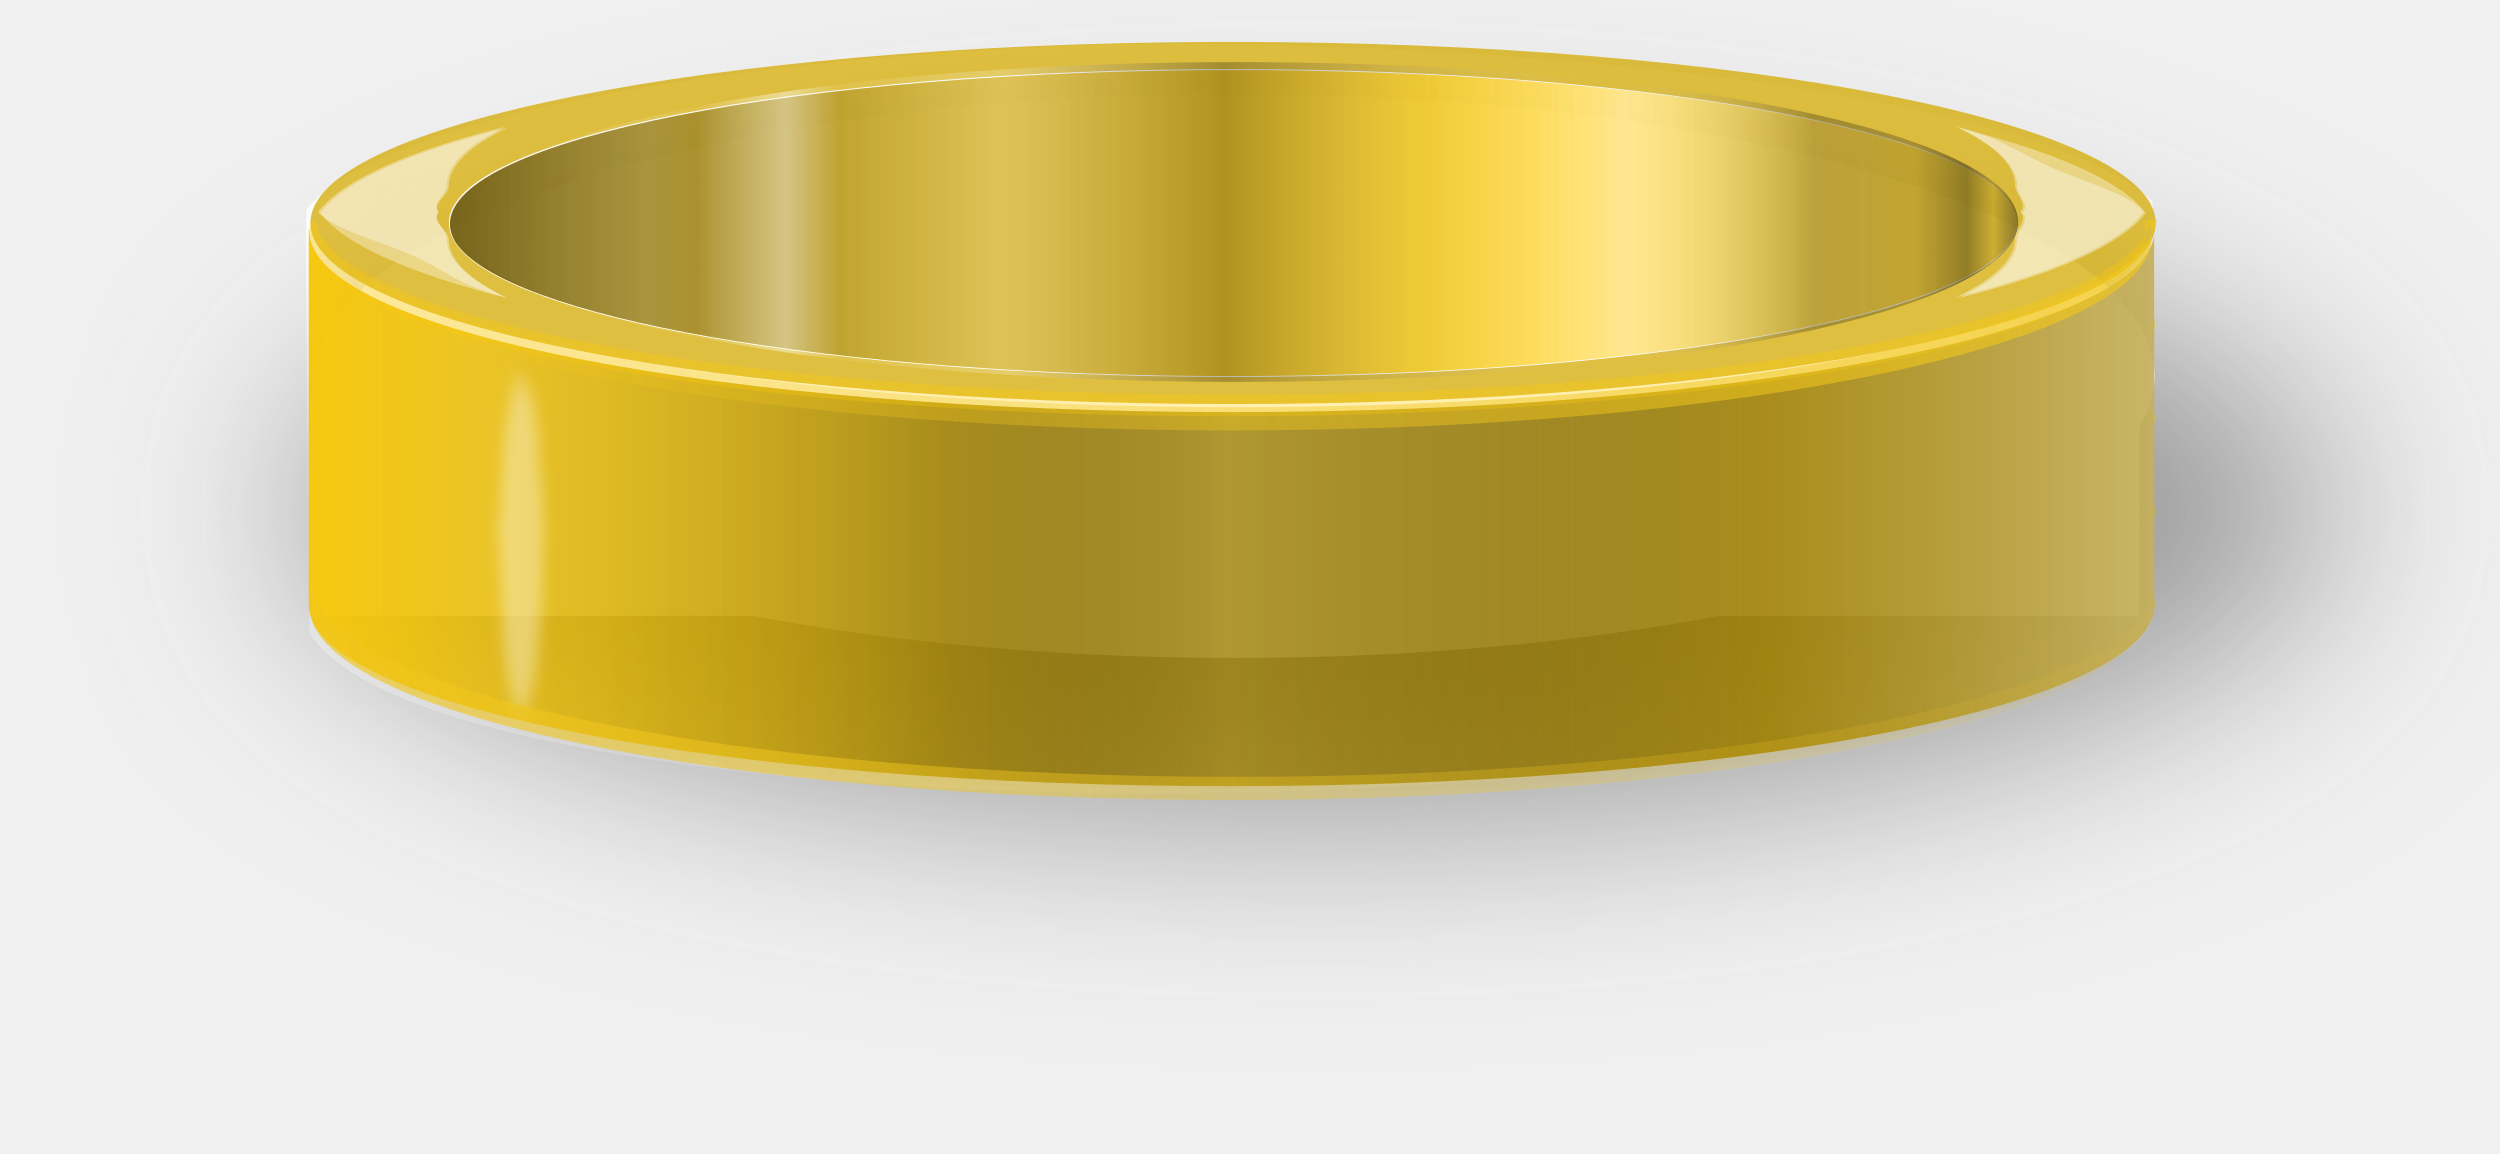
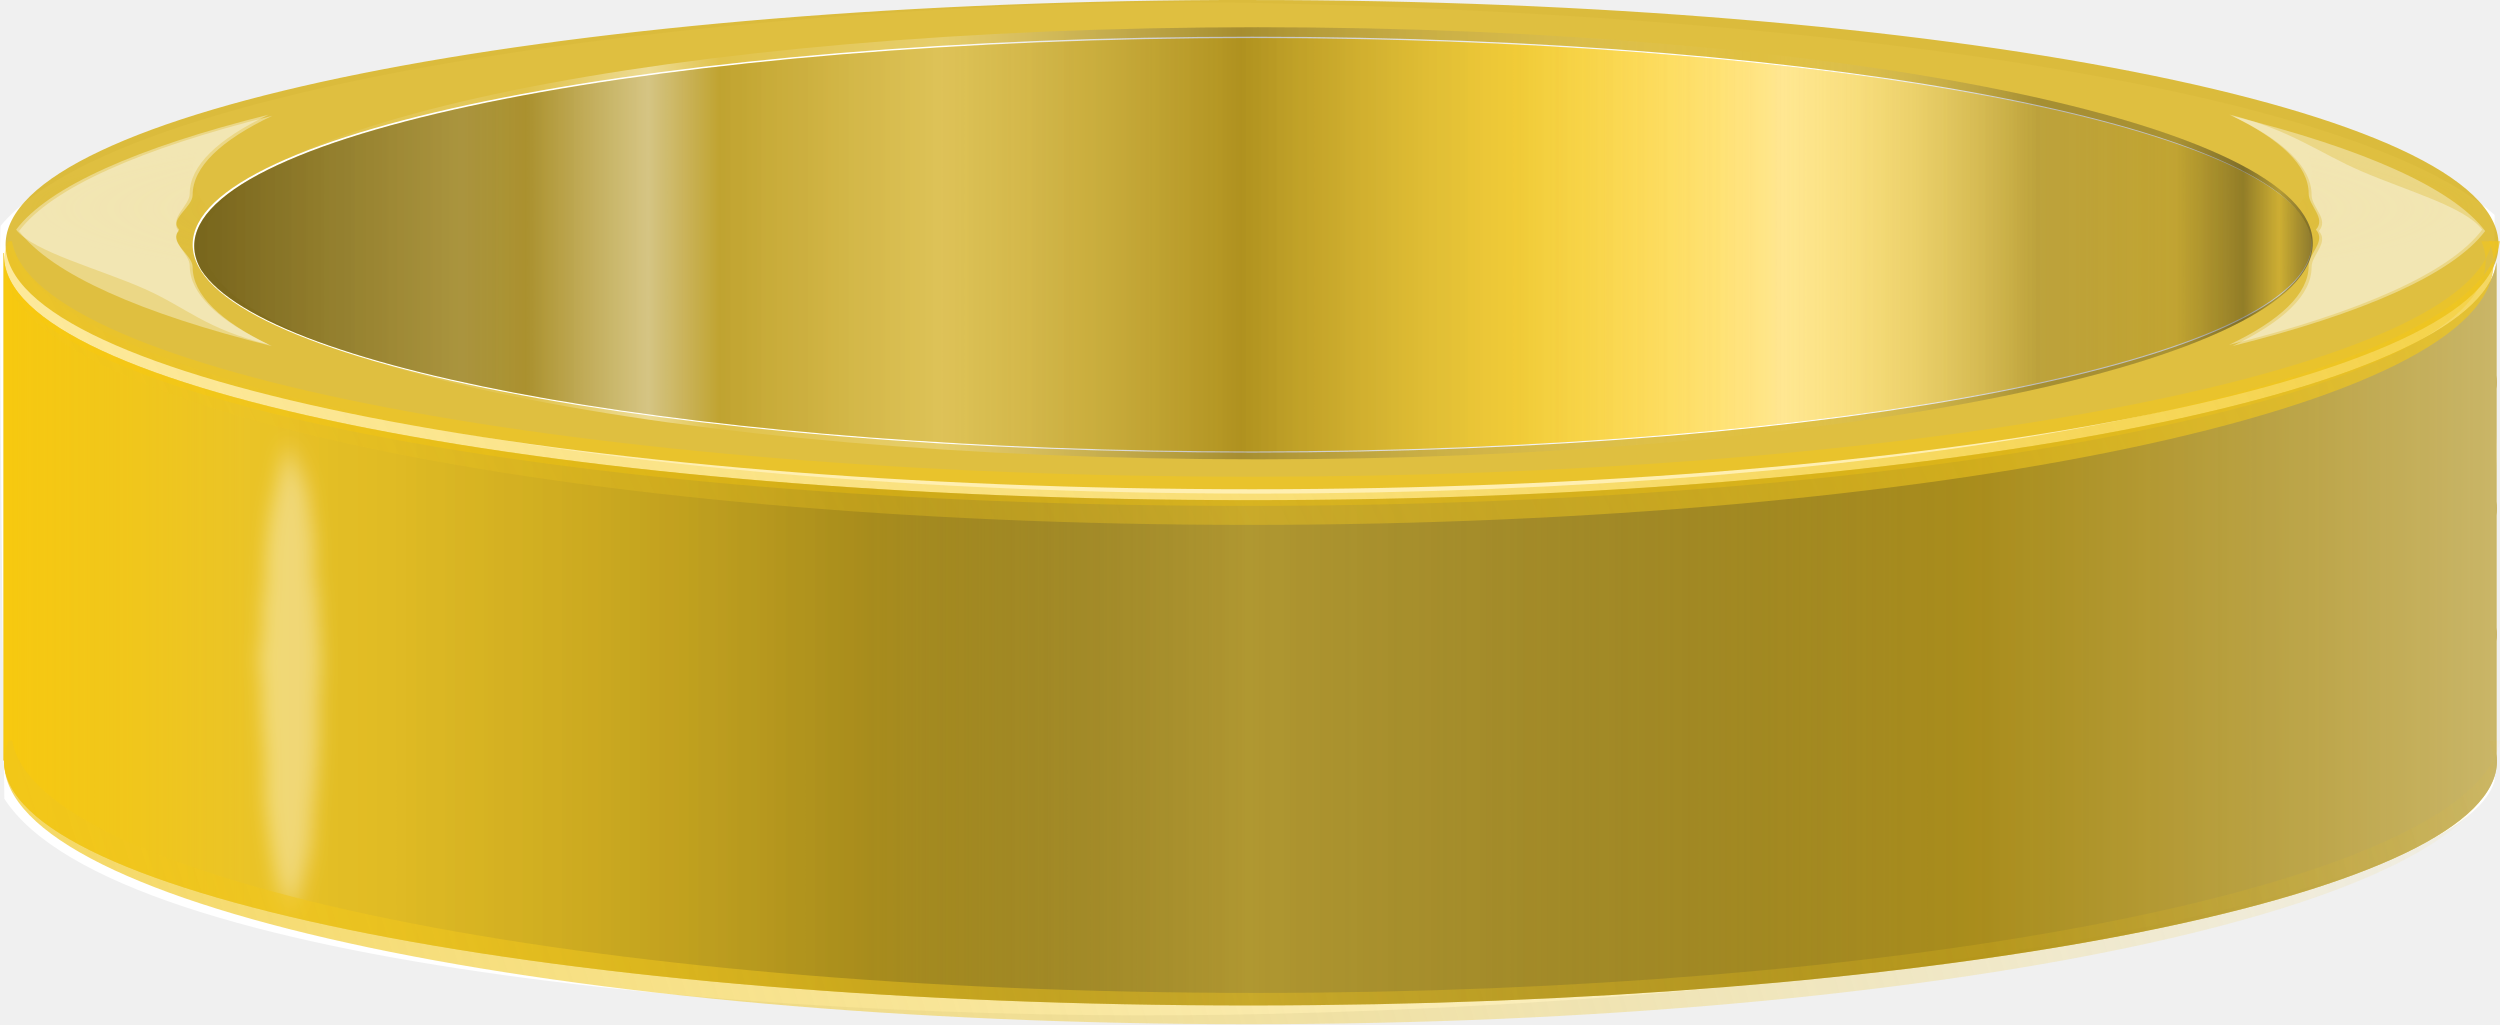
- <svg xmlns="http://www.w3.org/2000/svg" xmlns:xlink="http://www.w3.org/1999/xlink" id="svg51142" viewBox="0 0 937.21 432.34" version="1.0">
+ <svg xmlns="http://www.w3.org/2000/svg" xmlns:xlink="http://www.w3.org/1999/xlink" id="svg51142" viewBox="0 0 256 104.878" version="1.0" width="256" height="104.878">
  <defs id="defs51144">
    <linearGradient id="linearGradient4006">
      <stop id="stop4008" stop-color="#f0c61d" offset="0" />
      <stop id="stop4010" stop-color="#f0c61d" stop-opacity="0" offset="1" />
    </linearGradient>
-     <filter id="filter37651" y="-.081" width="1.653" x="-.326" height="1.161">
+     <filter id="filter37651" y="-0.081" width="1.653" x="-0.326" height="1.161">
      <feGaussianBlur id="feGaussianBlur37653" stdDeviation="4.831" />
    </filter>
-     <filter id="filter55707" y="-.41" width="1.248" x="-.124" height="1.819">
+     <filter id="filter55707" y="-0.41" width="1.248" x="-0.124" height="1.819">
      <feGaussianBlur id="feGaussianBlur55709" stdDeviation="39.504" />
    </filter>
-     <linearGradient id="linearGradient2738" y2="55.115" gradientUnits="userSpaceOnUse" y1="55.115" x2="-305.8" x1="-990.48">
+     <linearGradient id="linearGradient2738" y2="55.115" gradientUnits="userSpaceOnUse" y1="55.115" x2="-305.8" x1="-990.48" gradientTransform="matrix(0.85496,0,0,0.82048,1018,38)">
      <stop id="stop49128" stop-color="#fff" stop-opacity="0" offset="0" />
      <stop id="stop49144" stop-color="#fff" stop-opacity=".134" offset=".123" />
      <stop id="stop49146" stop-color="#fff" stop-opacity=".06" offset=".153" />
      <stop id="stop49148" stop-color="#fff" stop-opacity=".442" offset=".211" />
      <stop id="stop49136" stop-color="#fff" stop-opacity=".06" offset=".245" />
      <stop id="stop49138" stop-color="#fff" stop-opacity=".23" offset=".35" />
      <stop id="stop49140" stop-color="#090504" stop-opacity=".267" offset=".492" />
      <stop id="stop49142" stop-color="#fff" stop-opacity="0" offset=".739" />
      <stop id="stop49154" stop-color="#10100e" stop-opacity=".277" offset=".869" />
      <stop id="stop49156" stop-color="#0f0f0e" stop-opacity=".258" offset=".935" />
      <stop id="stop49158" stop-color="#0e0f0e" stop-opacity=".452" offset=".967" />
      <stop id="stop49160" stop-color="#0e0f0e" stop-opacity=".207" offset=".984" />
      <stop id="stop49162" stop-color="#0e0f0e" stop-opacity=".203" offset=".984" />
      <stop id="stop49164" stop-color="#1e1f1f" stop-opacity=".512" offset="1" />
      <stop id="stop49130" stop-color="#4d4d4f" stop-opacity=".512" offset="1" />
    </linearGradient>
-     <linearGradient id="linearGradient2291" x1="-1005.2" xlink:href="#linearGradient4006" gradientUnits="userSpaceOnUse" y1="343.76" gradientTransform="matrix(1.0031 0 0 1.072 857.71 156.53)" x2="-18.991" y2="8.937" />
-     <linearGradient id="linearGradient2294" x1="205.6" xlink:href="#linearGradient4006" gradientUnits="userSpaceOnUse" y1="-201.73" gradientTransform="matrix(1.0031 0 0 1.072 857.71 17.978)" x2="-807.4" y2="322.97" />
-     <linearGradient id="linearGradient2304" x1="-657.81" gradientUnits="userSpaceOnUse" y1="120.47" gradientTransform="translate(826.5 -36.844)" x2="-70.281" y2="120.47">
+     <linearGradient id="linearGradient2291" x1="-1005.2" xlink:href="#linearGradient4006" gradientUnits="userSpaceOnUse" y1="343.76" gradientTransform="matrix(1.0031,0,0,1.072,857.71,156.53)" x2="-18.991" y2="8.937" />
+     <linearGradient id="linearGradient2294" x1="205.6" xlink:href="#linearGradient4006" gradientUnits="userSpaceOnUse" y1="-201.73" gradientTransform="matrix(1.0031,0,0,1.072,857.71,17.978)" x2="-807.4" y2="322.97" />
+     <linearGradient id="linearGradient2304" x1="-657.81" gradientUnits="userSpaceOnUse" y1="120.47" gradientTransform="translate(826.5,-36.844)" x2="-70.281" y2="120.47">
      <stop id="stop49112" stop-opacity=".705" offset="0" />
      <stop id="stop49116" stop-color="#fc0" stop-opacity=".373" offset=".625" />
      <stop id="stop49114" stop-color="#fffafa" stop-opacity=".576" offset=".75" />
      <stop id="stop49108" stop-color="#fc0" stop-opacity="0" offset="1" />
    </linearGradient>
-     <radialGradient id="radialGradient2310" gradientUnits="userSpaceOnUse" cy="110.42" cx="-364.27" gradientTransform="matrix(1 0 0 .093392 826.5 63.266)" r="342.14">
+     <radialGradient id="radialGradient2310" gradientUnits="userSpaceOnUse" cy="110.42" cx="-364.27" gradientTransform="matrix(1,0,0,0.093392,826.5,63.266)" r="342.14">
      <stop id="stop32574" stop-color="#fefefe" offset="0" />
      <stop id="stop32586" stop-color="#e9d47f" stop-opacity=".498" offset=".5" />
      <stop id="stop32576" stop-color="#d4aa00" stop-opacity="0" offset="1" />
    </radialGradient>
-     <linearGradient id="linearGradient2314" x1="-710.72" gradientUnits="userSpaceOnUse" y1="227.17" gradientTransform="translate(826.5 -36.844)" x2="-18.844" y2="227.17">
+     <linearGradient id="linearGradient2314" x1="-710.72" gradientUnits="userSpaceOnUse" y1="227.17" gradientTransform="translate(826.5,-36.844)" x2="-18.844" y2="227.17">
      <stop id="stop29901" stop-color="#fc0" offset="0" />
      <stop id="stop29903" stop-color="#fc0" stop-opacity=".498" offset=".097" />
      <stop id="stop29905" stop-color="#806601" stop-opacity=".745" offset=".343" />
      <stop id="stop29913" stop-color="#040200" stop-opacity=".281" offset=".499" />
      <stop id="stop29915" stop-color="#806601" stop-opacity=".745" offset=".79" />
      <stop id="stop29917" stop-color="#bfb17e" stop-opacity=".867" offset="1" />
      <stop id="stop29919" stop-color="#fc0" offset="1" />
    </linearGradient>
  </defs>
-   <g id="layer3">
-     <g id="g2529" fill-rule="evenodd">
-       <path id="path5774" fill="#fff" d="m116 237.34c30.89 47.77 221.96 62.93 351.95 59.7 181.97-4.53 330.77-34.18 339.05-64.7v-157c-36.89-32.649-168.59-54.85-341.99-58.77-108.81-2.481-311.81 16.015-350.01 61.765-0.79 0.607 1 159 1 159z" />
-       <path id="path54686" style="color:#000000" d="m754.29 296.65a382.86 115.71 0 1 1 -765.72 0 382.86 115.71 0 1 1 765.72 0z" transform="translate(121.94 -105.72)" filter="url(#filter55707)" fill="#999" />
-       <path id="path55711" style="color:#000000" transform="matrix(.89925 0 0 .91358 129.36 -130.08)" fill="#fff" d="m754.29 296.65a382.86 115.71 0 1 1 -765.72 0 382.86 115.71 0 1 1 765.72 0z" />
-       <rect id="rect56686" style="color:#000000" height="81.361" width="685.71" y="149.5" x="116.23" fill="#fff" />
-       <path id="path27744" opacity=".754" style="color:#000000" fill="#fc0" d="m462.66 26.281c-162.29 0-293.97 25.837-293.97 57.688 0 2.228 0.65 4.43 1.9 6.593 0.02 0.021 0.02 0.043 0.04 0.063 18.4 28.385 141.98 50.345 291.59 50.345 162.28 0 294-25.84 294-57.689 0-1.99-0.5-3.967-1.5-5.906-0.14-0.265-0.31-0.517-0.47-0.781-18.48-28.367-142.05-50.313-291.59-50.313z" />
-       <path id="path27746" opacity=".754" style="color:#000000" fill="#d4aa00" d="m115.78 85.937v140.81h0.13v0.09c0 37.47 154.95 67.88 345.87 67.88 5.97 0 11.89-0.04 17.78-0.1 182.67-1.81 328.1-31.48 328.1-67.78 0-0.31-0.01-0.65-0.03-0.97-0.02-0.31-0.05-0.62-0.1-0.93v-31.35c0.08-0.58 0.13-1.16 0.13-1.75 0-0.63-0.04-1.27-0.13-1.9v-31.25c0.09-0.62 0.13-1.23 0.13-1.85 0-0.31-0.01-0.65-0.03-0.97-0.02-0.31-0.05-0.62-0.1-0.93v-31.35c0.08-0.58 0.13-1.16 0.13-1.75 0-0.63-0.04-1.27-0.13-1.9v-31.44c-5.13 36.59-158.06 66-345.75 66-190.92 0-345.87-30.4-345.87-67.875 0-0.226-0.01-0.462 0-0.688h-0.13z" />
-       <path id="path28873" opacity=".754" style="color:#000000" fill="url(#linearGradient2314)" d="m115.78 85.937v140.81h0.13v0.09c0 37.47 154.95 67.88 345.87 67.88 5.97 0 11.89-0.04 17.78-0.1 182.67-1.81 328.1-31.48 328.1-67.78 0-0.31-0.01-0.65-0.03-0.97-0.02-0.31-0.05-0.62-0.1-0.93v-31.35c0.08-0.58 0.13-1.16 0.13-1.75 0-0.63-0.04-1.27-0.13-1.9v-31.25c0.09-0.62 0.13-1.23 0.13-1.85 0-0.31-0.01-0.65-0.03-0.97-0.02-0.31-0.05-0.62-0.1-0.93v-31.35c0.08-0.58 0.13-1.16 0.13-1.75 0-0.63-0.04-1.27-0.13-1.9v-31.44c-5.13 36.59-158.06 66-345.75 66-190.92 0-345.87-30.4-345.87-67.875 0-0.226-0.01-0.462 0-0.688h-0.13z" />
-       <path id="path31506" opacity=".75" style="color:#000000" fill="#d4aa00" d="m453.3 15.72c-186.8 0.93-336.95 30.99-336.95 67.875 0 37.475 154.96 67.875 345.88 67.875s345.87-30.4 345.87-67.875c0-37.471-154.95-67.875-345.87-67.875-2.98 0-5.96-0.014-8.93 0zm8.93 10.175c162.28 0 294 25.85 294 57.7 0 31.855-131.72 57.705-294 57.705-162.29 0-293.98-25.85-293.98-57.705 0-31.85 131.69-57.7 293.98-57.7z" />
-       <path id="path27748" opacity=".75" style="color:#000000" fill="url(#radialGradient2310)" d="m190.34 41.625c-36.39 9.074-61.25 20.022-70.25 31.969 8.99 11.937 33.81 22.87 70.16 31.936-14.16-6.758-22-14.179-22-21.936 0-3.407 1.52-6.755 4.41-10-2.89-3.245-4.41-6.594-4.41-10 0-7.775 7.87-15.198 22.09-21.969zm543.82 0.031c14.21 6.769 22.06 14.167 22.06 21.938 0 3.407-1.52 6.754-4.41 10 2.89 3.246 4.41 6.592 4.41 10 0 7.744-7.79 15.157-21.91 21.906 36.31-9.064 61.09-19.978 70.07-31.906-8.99-11.944-33.84-22.868-70.22-31.938z" />
-       <path id="path32588" opacity=".37" style="color:#000000" fill="#fff" d="m190.34 47.849c-36.39 9.075-61.25 20.022-70.25 31.969 8.99 11.937 33.81 22.872 70.16 31.942-14.16-6.76-22-14.185-22-21.942 0-3.407-6.75-6.755-3.86-10-2.89-3.245 3.86-6.593 3.86-10 0-7.775 7.87-15.198 22.09-21.969zm543.82 0.031c14.21 6.769 22.06 14.167 22.06 21.938 0 3.407 4.91 6.754 2.02 10 2.89 3.246-2.02 6.592-2.02 10 0 7.744-7.79 15.152-21.91 21.902 36.31-9.06 61.09-19.974 70.07-31.902-8.99-11.944-33.84-22.867-70.22-31.938z" />
-       <path id="path33559" opacity=".37" style="color:#000000" fill="#fff" d="m733.31 111.41c36.4-9.08 61.26-20.025 70.25-31.971-4.78-6.36-20.49-10.598-33.62-16.257-11.51-4.963-19.55-11.444-36.53-15.681 14.16 6.759 22 14.18 22 21.938 0 3.407 4.91 6.755 2.02 10 2.89 3.245-2.02 6.593-2.02 10 0 7.775-7.87 15.201-22.1 21.971zm-543.81-0.03c-14.21-6.77-22.06-14.17-22.06-21.941 0-3.408-5.83-6.754-2.94-10-2.89-3.246 2.94-6.593 2.94-10 0-7.744 7.79-15.157 21.9-21.906-36.3 9.063-61.09 19.977-70.06 31.906 4.58 6.085 23.38 10.987 35.62 16.433 11.79 5.238 16.75 11.058 34.6 15.508z" />
-       <path id="path33561" opacity=".37" style="color:#000000" d="m-973.21 322.84c0 0.81-0.9-0.16-0.91 0.65 0 0.82 0.67 1.1 0.65 1.91-0.01 0.82-1.7 2.12-1.72 2.93s0.22 1.09 0.19 1.9c-0.02 0.81 0.37 1.71 0.34 2.52-0.03 0.82 1.14 2.1 1.1 2.9-0.04 0.82-1.99 2.85-2.03 3.66-0.05 0.82 1.66 3.37 1.61 4.17-0.05 0.82-0.98-0.72-1.04 0.09-0.05 0.81 0.29 0.75 0.23 1.56-0.07 0.81-0.74 1.49-0.81 2.3s0.15 3.07 0.07 3.87c-0.08 0.82-0.47 1.09-0.56 1.89-0.08 0.82-0.43 0.67-0.52 1.47-0.1 0.82 1.18 3.45 1.08 4.24-0.11 0.82-0.36-2.1-0.48-1.3-0.11 0.81-2.33 2.91-2.45 3.7-0.13 0.81 0.37 2.22 0.23 3.01-0.13 0.81 1.83 1.32 1.68 2.11-0.15 0.81-0.65 0.69-0.81 1.48-0.16 0.81-2.44 2.44-2.61 3.22-0.18 0.81 2.76 1.6 2.57 2.37-0.19 0.81-1.98 2.16-2.19 2.92-0.22 0.81-1 0.62-1.23 1.38-0.24 0.8-1.13 2.89-1.38 3.63-0.28 0.8-0.12 2.04-0.41 2.76-0.31 0.8-2.27 2.01-2.59 2.7-0.37 0.79 1.53 0.35 1.15 1-0.45 0.77-1.31 2.55-1.78 3.13-0.58 0.7-1.18 0.12-1.78 0.52-0.74 0.5-2.35-0.09-3.12-0.09s-0.53 2.84-1.28 2.34c-0.6-0.41-0.53-5.07-1.1-5.78-0.47-0.58-2.83 0.33-3.28-0.43-0.38-0.66 1.22-2.21 0.85-2.99-0.32-0.7-2.96 2.38-3.28 1.58-0.28-0.72 1.94-4.16 1.67-4.96-0.25-0.74-1.38-1.82-1.63-2.62-0.22-0.75-0.62-1.71-0.84-2.52-0.2-0.77-0.68-0.64-0.88-1.45-0.2-0.77 0.55-1.65 0.4-2.46-0.2-0.78-1.1-1.65-1.2-2.47-0.2-0.78-0.2-2.91-0.3-3.72-0.2-0.79-0.1 1.2-0.2 0.39-0.1-0.79-0.9-5.28-1.1-6.1-0.1-0.79-0.2 0.36-0.3-0.45-0.2-0.8-0.8-0.17-1-0.99-0.1-0.79 1.6-2.11 1.5-2.92-0.1-0.8-0.6-1.36-0.7-2.18-0.1-0.8-0.3-2.19-0.3-3-0.1-0.8 1.5-1.61 1.4-2.43-0.1-0.8-1.8-2.1-1.9-2.92 0-0.8 1.9-1.19 1.9-2.01-0.1-0.81-1.5-0.59-1.6-1.41 0-0.8-0.7-1.94-0.8-2.76 0-0.81 0.4-2.15 0.3-2.97 0-0.8 0.3-2.01 0.3-2.82s-1.2-1.55-1.2-2.37c0-0.81-0.7-1.54-0.7-2.36-0.1-0.81 0.7-1.1 0.7-1.92 0-0.81 1.1-2.16 1.1-2.98 0-0.81-1.7-2.97-1.7-3.79s0.6-1.71 0.6-2.52c0-0.82-2.5 0.25-2.5-0.56 0.1-0.82 0.4-1.78 0.4-2.59 0-0.82 0.4-2.29 0.4-3.1 0.1-0.82 2.4-1.82 2.4-2.63 0.1-0.82 1.1-1.48 1.2-2.29 0-0.81-2.8-3.88-2.8-4.68 0.1-0.82 1 1.33 1 0.52 0.1-0.82 0.9-1.38 1-2.18 0-0.82-1.7-2.53-1.6-3.33 0.1-0.82 1.9-2.52 2-3.32 0.1-0.82 2.3-0.88 2.3-1.68 0.1-0.82-1-2.23-0.9-3.03 0.1-0.82-2 0.96-1.9 0.16 0.1-0.82 0.8-3.2 0.9-4 0.1-0.82 0.8-1.59 0.9-2.39 0.2-0.81-0.3-3.06-0.2-3.85 0.1-0.82 0.5 0.54 0.7-0.25 0.1-0.81-0.9-2.51-0.7-3.29 0.1-0.82 1.5-0.57 1.6-1.35 0.2-0.82 0.1-2.49 0.3-3.27 0.2-0.81-0.5-2.32-0.3-3.09 0.2-0.81 1.21-0.86 1.42-1.63 0.21-0.8 1.38 0.26 1.61-0.5 0.24-0.8-0.55-3.51-0.29-4.25 0.27-0.8 2.82-2.61 3.11-3.33 0.31-0.8-1.69 0.18-1.36-0.51 0.37-0.79 1.2-2.72 1.58-3.38 0.45-0.76-0.99-2.7-0.52-3.27 0.57-0.71 2.53 0.97 3.13 0.56 0.74-0.5-0.64-0.16 0.13-0.16s4.91-0.79 5.65-0.29c0.6 0.4-0.66 0.82-0.08 1.53 0.46 0.58 1.37 1.11 1.82 1.87 0.39 0.66 0.02 2.33 0.39 3.11 0.33 0.7 1.53-0.77 1.85 0.03 0.29 0.72 2.51 3.36 2.78 4.16 0.25 0.74-0.64 1.12-0.4 1.93 0.23 0.75 1.55 1.49 1.77 2.3 0.2 0.76-1.38 2.3-1.18 3.11 0.19 0.77 0.79 0.68 0.97 1.49 0.17 0.78-0.25 1.49-0.08 2.3 0.15 0.78 2.12 0.69 2.27 1.5 0.14 0.79-0.05 2.59 0.09 3.4 0.13 0.79-1.51 1.47-1.38 2.29 0.12 0.79 1.31 2.46 1.43 3.28 0.11 0.79 0.05 0.68 0.16 1.5 0.1 0.79-0.84-0.01-0.74 0.8 0.1 0.8-0.87 4.97-0.78 5.79 0.08 0.8 1.86 0.08 1.94 0.9 0.08 0.8 1.01 0.71 1.08 1.52s0.36 3.25 0.43 4.07c0.06 0.8-1.89 3.17-1.83 3.99 0.05 0.8 1.24-0.44 1.29 0.38 0.05 0.8 1.02 4.01 1.07 4.83 0.04 0.8 1.5-1.28 1.54-0.46 0.03 0.81-1.8 1.75-1.77 2.57 0.03 0.81-0.5 2.99-0.48 3.81 0.03 0.8 0.65-0.49 0.67 0.33 0.02 0.81 1.53 3.68 1.54 4.5 0.01 0.81-1.53 1.26-1.52 2.08 0 0.81-2.1 2.7-2.1 3.51l2.94 0.06" transform="matrix(.51815 0 0 .88294 708.21 -78.963)" filter="url(#filter37651)" fill="#fff" />
-       <path id="path49102" opacity=".754" style="color:#000000" fill="url(#linearGradient2304)" d="m462.66 26.281c-162.29 0-293.97 25.837-293.97 57.688 0 2.228 0.65 4.43 1.9 6.593 0.02 0.021 0.02 0.043 0.04 0.063 18.4 28.385 141.98 50.345 291.59 50.345 162.28 0 294-25.84 294-57.689 0-1.99-0.5-3.967-1.5-5.906-0.14-0.265-0.31-0.517-0.47-0.781-18.48-28.367-142.05-50.313-291.59-50.313z" />
-       <path id="path49124" style="color:#000000" transform="matrix(.85496 0 0 .82048 1018 38)" fill="url(#linearGradient2738)" d="m-305.8 55.115a342.34 73.068 0 1 1 -684.68 0 342.34 73.068 0 1 1 684.68 0z" />
-       <path id="path3023" style="color:#000000" fill-opacity=".305" fill="#fc0" d="m117.05 82.654c-0.78 1.86-1.19 3.76-1.19 5.656 0 37.42 154.24 67.78 344.31 67.78s344.34-30.36 344.34-67.78c0-0.24-0.01-0.479-0.03-0.719-18.67 33.959-164.86 60.409-342.28 60.409-185.9 0-337.56-29.06-344.12-65.346h-1.03zm687.43 4.937c0.9-1.624 1.51-3.279 1.82-4.937h-2.97c0.68 1.632 1.07 3.274 1.15 4.937z" />
-       <path id="path4014" style="color:#000000" fill="url(#linearGradient2294)" d="m117.14 82.636c-0.78 1.993-1.19 4.03-1.19 6.063 0 40.111 154.72 72.661 345.37 72.661s345.4-32.55 345.4-72.661c0-0.257-0.02-0.513-0.04-0.77-18.73 36.401-165.36 64.751-343.33 64.751-186.46 0-338.59-31.15-345.17-70.044h-1.04zm689.54 5.293c0.9-1.741 1.52-3.516 1.82-5.293h-2.98c0.69 1.75 1.08 3.51 1.16 5.293z" />
-       <path id="path2290" style="color:#000000" fill="url(#linearGradient2291)" d="m117.14 221.18c-0.78 2-1.19 4.04-1.19 6.07 0 40.11 154.72 72.66 345.37 72.66s345.4-32.55 345.4-72.66c0-0.26-0.02-0.52-0.04-0.77-18.73 36.4-165.36 64.75-343.33 64.75-186.46 0-338.59-31.15-345.17-70.05h-1.04zm689.54 5.3c0.9-1.74 1.52-3.52 1.82-5.3h-2.98c0.69 1.75 1.08 3.52 1.16 5.3z" />
-     </g>
+   <g id="g966" transform="matrix(0.3690349,0,0,0.3690349,-42.36472,-5.798933)">
+     <path style="display:inline;fill:#ffffff;fill-rule:evenodd" d="m 116,237.34 c 30.89,47.77 221.96,62.93 351.95,59.7 181.97,-4.53 330.77,-34.18 339.05,-64.7 v -157 C 770.11,42.691 638.41,20.49 465.01,16.57 356.2,14.089 153.2,32.585 115,78.335 c -0.79,0.607 1,159 1,159 z" id="path5774" />
+     <path d="m 876.23,190.93 a 382.86,115.71 0 1 1 -765.72,0 382.86,115.71 0 1 1 765.72,0 z" style="color:#000000;display:none;fill:#999999;fill-rule:evenodd;filter:url(#filter55707)" id="path54686" />
+     <path d="m 807.655,140.934 a 344.287,105.71 0 1 1 -688.574,0 344.287,105.71 0 1 1 688.574,0 z" style="color:#000000;fill:#ffffff;fill-rule:evenodd;stroke-width:0.906" id="path55711" />
+     <rect x="116.23" y="149.5" width="685.71" height="81.361" style="color:#000000;fill:#ffffff;fill-rule:evenodd" id="rect56686" />
+     <path d="m 462.66,26.281 c -162.29,0 -293.97,25.837 -293.97,57.688 0,2.228 0.65,4.43 1.9,6.593 0.02,0.021 0.02,0.043 0.04,0.063 18.4,28.385 141.98,50.345 291.59,50.345 162.28,0 294,-25.84 294,-57.689 0,-1.99 -0.5,-3.967 -1.5,-5.906 -0.14,-0.265 -0.31,-0.517 -0.47,-0.781 C 735.77,48.227 612.2,26.281 462.66,26.281 Z" style="color:#000000;opacity:0.754;fill:#ffcc00;fill-rule:evenodd" id="path27744" />
+     <path d="m 115.78,85.937 v 140.81 h 0.13 v 0.09 c 0,37.47 154.95,67.88 345.87,67.88 5.97,0 11.89,-0.04 17.78,-0.1 182.67,-1.81 328.1,-31.48 328.1,-67.78 0,-0.31 -0.01,-0.65 -0.03,-0.97 -0.02,-0.31 -0.05,-0.62 -0.1,-0.93 v -31.35 c 0.08,-0.58 0.13,-1.16 0.13,-1.75 0,-0.63 -0.04,-1.27 -0.13,-1.9 v -31.25 c 0.09,-0.62 0.13,-1.23 0.13,-1.85 0,-0.31 -0.01,-0.65 -0.03,-0.97 -0.02,-0.31 -0.05,-0.62 -0.1,-0.93 v -31.35 c 0.08,-0.58 0.13,-1.16 0.13,-1.75 0,-0.63 -0.04,-1.27 -0.13,-1.9 v -31.44 c -5.13,36.59 -158.06,66 -345.75,66 -190.92,0 -345.87,-30.4 -345.87,-67.875 0,-0.226 -0.01,-0.462 0,-0.688 h -0.13 z" style="color:#000000;opacity:0.754;fill:#d4aa00;fill-rule:evenodd" id="path27746" />
+     <path d="m 115.78,85.937 v 140.81 h 0.13 v 0.09 c 0,37.47 154.95,67.88 345.87,67.88 5.97,0 11.89,-0.04 17.78,-0.1 182.67,-1.81 328.1,-31.48 328.1,-67.78 0,-0.31 -0.01,-0.65 -0.03,-0.97 -0.02,-0.31 -0.05,-0.62 -0.1,-0.93 v -31.35 c 0.08,-0.58 0.13,-1.16 0.13,-1.75 0,-0.63 -0.04,-1.27 -0.13,-1.9 v -31.25 c 0.09,-0.62 0.13,-1.23 0.13,-1.85 0,-0.31 -0.01,-0.65 -0.03,-0.97 -0.02,-0.31 -0.05,-0.62 -0.1,-0.93 v -31.35 c 0.08,-0.58 0.13,-1.16 0.13,-1.75 0,-0.63 -0.04,-1.27 -0.13,-1.9 v -31.44 c -5.13,36.59 -158.06,66 -345.75,66 -190.92,0 -345.87,-30.4 -345.87,-67.875 0,-0.226 -0.01,-0.462 0,-0.688 h -0.13 z" style="color:#000000;opacity:0.754;fill:url(#linearGradient2314);fill-rule:evenodd" id="path28873" />
+     <path d="m 453.3,15.72 c -186.8,0.93 -336.95,30.99 -336.95,67.875 0,37.475 154.96,67.875 345.88,67.875 190.92,0 345.87,-30.4 345.87,-67.875 0,-37.471 -154.95,-67.875 -345.87,-67.875 -2.98,0 -5.96,-0.014 -8.93,0 z m 8.93,10.175 c 162.28,0 294,25.85 294,57.7 0,31.855 -131.72,57.705 -294,57.705 -162.29,0 -293.98,-25.85 -293.98,-57.705 0,-31.85 131.69,-57.7 293.98,-57.7 z" style="color:#000000;opacity:0.75;fill:#d4aa00;fill-rule:evenodd" id="path31506" />
+     <path d="m 190.34,41.625 c -36.39,9.074 -61.25,20.022 -70.25,31.969 8.99,11.937 33.81,22.87 70.16,31.936 -14.16,-6.758 -22,-14.179 -22,-21.936 0,-3.407 1.52,-6.755 4.41,-10 -2.89,-3.245 -4.41,-6.594 -4.41,-10 0,-7.775 7.87,-15.198 22.09,-21.969 z m 543.82,0.031 c 14.21,6.769 22.06,14.167 22.06,21.938 0,3.407 -1.52,6.754 -4.41,10 2.89,3.246 4.41,6.592 4.41,10 0,7.744 -7.79,15.157 -21.91,21.906 C 770.62,96.436 795.4,85.522 804.38,73.594 795.39,61.65 770.54,50.726 734.16,41.656 Z" style="color:#000000;opacity:0.75;fill:url(#radialGradient2310);fill-rule:evenodd" id="path27748" />
+     <path d="m 190.34,47.849 c -36.39,9.075 -61.25,20.022 -70.25,31.969 8.99,11.937 33.81,22.872 70.16,31.942 -14.16,-6.76 -22,-14.185 -22,-21.942 0,-3.407 -6.75,-6.755 -3.86,-10 -2.89,-3.245 3.86,-6.593 3.86,-10 0,-7.775 7.87,-15.198 22.09,-21.969 z m 543.82,0.031 c 14.21,6.769 22.06,14.167 22.06,21.938 0,3.407 4.91,6.754 2.02,10 2.89,3.246 -2.02,6.592 -2.02,10 0,7.744 -7.79,15.152 -21.91,21.902 36.31,-9.06 61.09,-19.974 70.07,-31.902 C 795.39,67.874 770.54,56.951 734.16,47.88 Z" style="color:#000000;opacity:0.37;fill:#ffffff;fill-rule:evenodd" id="path32588" />
+     <path d="m 733.31,111.41 c 36.4,-9.08 61.26,-20.025 70.25,-31.971 -4.78,-6.36 -20.49,-10.598 -33.62,-16.257 -11.51,-4.963 -19.55,-11.444 -36.53,-15.681 14.16,6.759 22,14.18 22,21.938 0,3.407 4.91,6.755 2.02,10 2.89,3.245 -2.02,6.593 -2.02,10 0,7.775 -7.87,15.201 -22.1,21.971 z M 189.5,111.38 c -14.21,-6.77 -22.06,-14.17 -22.06,-21.941 0,-3.408 -5.83,-6.754 -2.94,-10 -2.89,-3.246 2.94,-6.593 2.94,-10 0,-7.744 7.79,-15.157 21.9,-21.906 -36.3,9.063 -61.09,19.977 -70.06,31.906 4.58,6.085 23.38,10.987 35.62,16.433 11.79,5.238 16.75,11.058 34.6,15.508 z" style="color:#000000;opacity:0.37;fill:#ffffff;fill-rule:evenodd" id="path33559" />
+     <path transform="matrix(0.51815,0,0,0.88294,708.21,-78.963)" d="m -973.21,322.84 c 0,0.81 -0.9,-0.16 -0.91,0.65 0,0.82 0.67,1.1 0.65,1.91 -0.01,0.82 -1.7,2.12 -1.72,2.93 -0.02,0.81 0.22,1.09 0.19,1.9 -0.02,0.81 0.37,1.71 0.34,2.52 -0.03,0.82 1.14,2.1 1.1,2.9 -0.04,0.82 -1.99,2.85 -2.03,3.66 -0.05,0.82 1.66,3.37 1.61,4.17 -0.05,0.82 -0.98,-0.72 -1.04,0.09 -0.05,0.81 0.29,0.75 0.23,1.56 -0.07,0.81 -0.74,1.49 -0.81,2.3 -0.07,0.81 0.15,3.07 0.07,3.87 -0.08,0.82 -0.47,1.09 -0.56,1.89 -0.08,0.82 -0.43,0.67 -0.52,1.47 -0.1,0.82 1.18,3.45 1.08,4.24 -0.11,0.82 -0.36,-2.1 -0.48,-1.3 -0.11,0.81 -2.33,2.91 -2.45,3.7 -0.13,0.81 0.37,2.22 0.23,3.01 -0.13,0.81 1.83,1.32 1.68,2.11 -0.15,0.81 -0.65,0.69 -0.81,1.48 -0.16,0.81 -2.44,2.44 -2.61,3.22 -0.18,0.81 2.76,1.6 2.57,2.37 -0.19,0.81 -1.98,2.16 -2.19,2.92 -0.22,0.81 -1,0.62 -1.23,1.38 -0.24,0.8 -1.13,2.89 -1.38,3.63 -0.28,0.8 -0.12,2.04 -0.41,2.76 -0.31,0.8 -2.27,2.01 -2.59,2.7 -0.37,0.79 1.53,0.35 1.15,1 -0.45,0.77 -1.31,2.55 -1.78,3.13 -0.58,0.7 -1.18,0.12 -1.78,0.52 -0.74,0.5 -2.35,-0.09 -3.12,-0.09 -0.77,0 -0.53,2.84 -1.28,2.34 -0.6,-0.41 -0.53,-5.07 -1.1,-5.78 -0.47,-0.58 -2.83,0.33 -3.28,-0.43 -0.38,-0.66 1.22,-2.21 0.85,-2.99 -0.32,-0.7 -2.96,2.38 -3.28,1.58 -0.28,-0.72 1.94,-4.16 1.67,-4.96 -0.25,-0.74 -1.38,-1.82 -1.63,-2.62 -0.22,-0.75 -0.62,-1.71 -0.84,-2.52 -0.2,-0.77 -0.68,-0.64 -0.88,-1.45 -0.2,-0.77 0.55,-1.65 0.4,-2.46 -0.2,-0.78 -1.1,-1.65 -1.2,-2.47 -0.2,-0.78 -0.2,-2.91 -0.3,-3.72 -0.2,-0.79 -0.1,1.2 -0.2,0.39 -0.1,-0.79 -0.9,-5.28 -1.1,-6.1 -0.1,-0.79 -0.2,0.36 -0.3,-0.45 -0.2,-0.8 -0.8,-0.17 -1,-0.99 -0.1,-0.79 1.6,-2.11 1.5,-2.92 -0.1,-0.8 -0.6,-1.36 -0.7,-2.18 -0.1,-0.8 -0.3,-2.19 -0.3,-3 -0.1,-0.8 1.5,-1.61 1.4,-2.43 -0.1,-0.8 -1.8,-2.1 -1.9,-2.92 0,-0.8 1.9,-1.19 1.9,-2.01 -0.1,-0.81 -1.5,-0.59 -1.6,-1.41 0,-0.8 -0.7,-1.94 -0.8,-2.76 0,-0.81 0.4,-2.15 0.3,-2.97 0,-0.8 0.3,-2.01 0.3,-2.82 0,-0.81 -1.2,-1.55 -1.2,-2.37 0,-0.81 -0.7,-1.54 -0.7,-2.36 -0.1,-0.81 0.7,-1.1 0.7,-1.92 0,-0.81 1.1,-2.16 1.1,-2.98 0,-0.81 -1.7,-2.97 -1.7,-3.79 0,-0.82 0.6,-1.71 0.6,-2.52 0,-0.82 -2.5,0.25 -2.5,-0.56 0.1,-0.82 0.4,-1.78 0.4,-2.59 0,-0.82 0.4,-2.29 0.4,-3.1 0.1,-0.82 2.4,-1.82 2.4,-2.63 0.1,-0.82 1.1,-1.48 1.2,-2.29 0,-0.81 -2.8,-3.88 -2.8,-4.68 0.1,-0.82 1,1.33 1,0.52 0.1,-0.82 0.9,-1.38 1,-2.18 0,-0.82 -1.7,-2.53 -1.6,-3.33 0.1,-0.82 1.9,-2.52 2,-3.32 0.1,-0.82 2.3,-0.88 2.3,-1.68 0.1,-0.82 -1,-2.23 -0.9,-3.03 0.1,-0.82 -2,0.96 -1.9,0.16 0.1,-0.82 0.8,-3.2 0.9,-4 0.1,-0.82 0.8,-1.59 0.9,-2.39 0.2,-0.81 -0.3,-3.06 -0.2,-3.85 0.1,-0.82 0.5,0.54 0.7,-0.25 0.1,-0.81 -0.9,-2.51 -0.7,-3.29 0.1,-0.82 1.5,-0.57 1.6,-1.35 0.2,-0.82 0.1,-2.49 0.3,-3.27 0.2,-0.81 -0.5,-2.32 -0.3,-3.09 0.2,-0.81 1.21,-0.86 1.42,-1.63 0.21,-0.8 1.38,0.26 1.61,-0.5 0.24,-0.8 -0.55,-3.51 -0.29,-4.25 0.27,-0.8 2.82,-2.61 3.11,-3.33 0.31,-0.8 -1.69,0.18 -1.36,-0.51 0.37,-0.79 1.2,-2.72 1.58,-3.38 0.45,-0.76 -0.99,-2.7 -0.52,-3.27 0.57,-0.71 2.53,0.97 3.13,0.56 0.74,-0.5 -0.64,-0.16 0.13,-0.16 0.77,0 4.91,-0.79 5.65,-0.29 0.6,0.4 -0.66,0.82 -0.08,1.53 0.46,0.58 1.37,1.11 1.82,1.87 0.39,0.66 0.02,2.33 0.39,3.11 0.33,0.7 1.53,-0.77 1.85,0.03 0.29,0.72 2.51,3.36 2.78,4.16 0.25,0.74 -0.64,1.12 -0.4,1.93 0.23,0.75 1.55,1.49 1.77,2.3 0.2,0.76 -1.38,2.3 -1.18,3.11 0.19,0.77 0.79,0.68 0.97,1.49 0.17,0.78 -0.25,1.49 -0.08,2.3 0.15,0.78 2.12,0.69 2.27,1.5 0.14,0.79 -0.05,2.59 0.09,3.4 0.13,0.79 -1.51,1.47 -1.38,2.29 0.12,0.79 1.31,2.46 1.43,3.28 0.11,0.79 0.05,0.68 0.16,1.5 0.1,0.79 -0.84,-0.01 -0.74,0.8 0.1,0.8 -0.87,4.97 -0.78,5.79 0.08,0.8 1.86,0.08 1.94,0.9 0.08,0.8 1.01,0.71 1.08,1.52 0.07,0.81 0.36,3.25 0.43,4.07 0.06,0.8 -1.89,3.17 -1.83,3.99 0.05,0.8 1.24,-0.44 1.29,0.38 0.05,0.8 1.02,4.01 1.07,4.83 0.04,0.8 1.5,-1.28 1.54,-0.46 0.03,0.81 -1.8,1.75 -1.77,2.57 0.03,0.81 -0.5,2.99 -0.48,3.81 0.03,0.8 0.65,-0.49 0.67,0.33 0.02,0.81 1.53,3.68 1.54,4.5 0.01,0.81 -1.53,1.26 -1.52,2.08 0,0.81 -2.1,2.7 -2.1,3.51 l 2.94,0.06" style="color:#000000;opacity:0.37;fill:#ffffff;fill-rule:evenodd;filter:url(#filter37651)" id="path33561" />
+     <path d="m 462.66,26.281 c -162.29,0 -293.97,25.837 -293.97,57.688 0,2.228 0.65,4.43 1.9,6.593 0.02,0.021 0.02,0.043 0.04,0.063 18.4,28.385 141.98,50.345 291.59,50.345 162.28,0 294,-25.84 294,-57.689 0,-1.99 -0.5,-3.967 -1.5,-5.906 -0.14,-0.265 -0.31,-0.517 -0.47,-0.781 C 735.77,48.227 612.2,26.281 462.66,26.281 Z" style="color:#000000;opacity:0.754;fill:url(#linearGradient2304);fill-rule:evenodd" id="path49102" />
+     <path d="m 756.553,83.221 a 292.687,59.951 0 1 1 -585.374,0 292.687,59.951 0 1 1 585.374,0 z" style="color:#000000;fill:url(#linearGradient2738);fill-rule:evenodd;stroke-width:0.838" id="path49124" />
+     <path d="m 117.05,82.654 c -0.78,1.86 -1.19,3.76 -1.19,5.656 0,37.42 154.24,67.78 344.31,67.78 190.07,0 344.34,-30.36 344.34,-67.78 0,-0.24 -0.01,-0.479 -0.03,-0.719 C 785.81,121.55 639.62,148 462.2,148 276.3,148 124.64,118.94 118.08,82.654 Z m 687.43,4.937 c 0.9,-1.624 1.51,-3.279 1.82,-4.937 h -2.97 c 0.68,1.632 1.07,3.274 1.15,4.937 z" style="color:#000000;fill:#ffcc00;fill-opacity:0.305;fill-rule:evenodd" id="path3023" />
+     <path d="m 117.14,82.636 c -0.78,1.993 -1.19,4.03 -1.19,6.063 0,40.111 154.72,72.661 345.37,72.661 190.65,0 345.4,-32.55 345.4,-72.661 0,-0.257 -0.02,-0.513 -0.04,-0.77 -18.73,36.401 -165.36,64.751 -343.33,64.751 -186.46,0 -338.59,-31.15 -345.17,-70.044 z m 689.54,5.293 c 0.9,-1.741 1.52,-3.516 1.82,-5.293 h -2.98 c 0.69,1.75 1.08,3.51 1.16,5.293 z" style="color:#000000;fill:url(#linearGradient2294);fill-rule:evenodd" id="path4014" />
+     <path d="m 117.14,221.18 c -0.78,2 -1.19,4.04 -1.19,6.07 0,40.11 154.72,72.66 345.37,72.66 190.65,0 345.4,-32.55 345.4,-72.66 0,-0.26 -0.02,-0.52 -0.04,-0.77 -18.73,36.4 -165.36,64.75 -343.33,64.75 -186.46,0 -338.59,-31.15 -345.17,-70.05 z m 689.54,5.3 c 0.9,-1.74 1.52,-3.52 1.82,-5.3 h -2.98 c 0.69,1.75 1.08,3.52 1.16,5.3 z" style="color:#000000;fill:url(#linearGradient2291);fill-rule:evenodd" id="path2290" />
  </g>
</svg>
